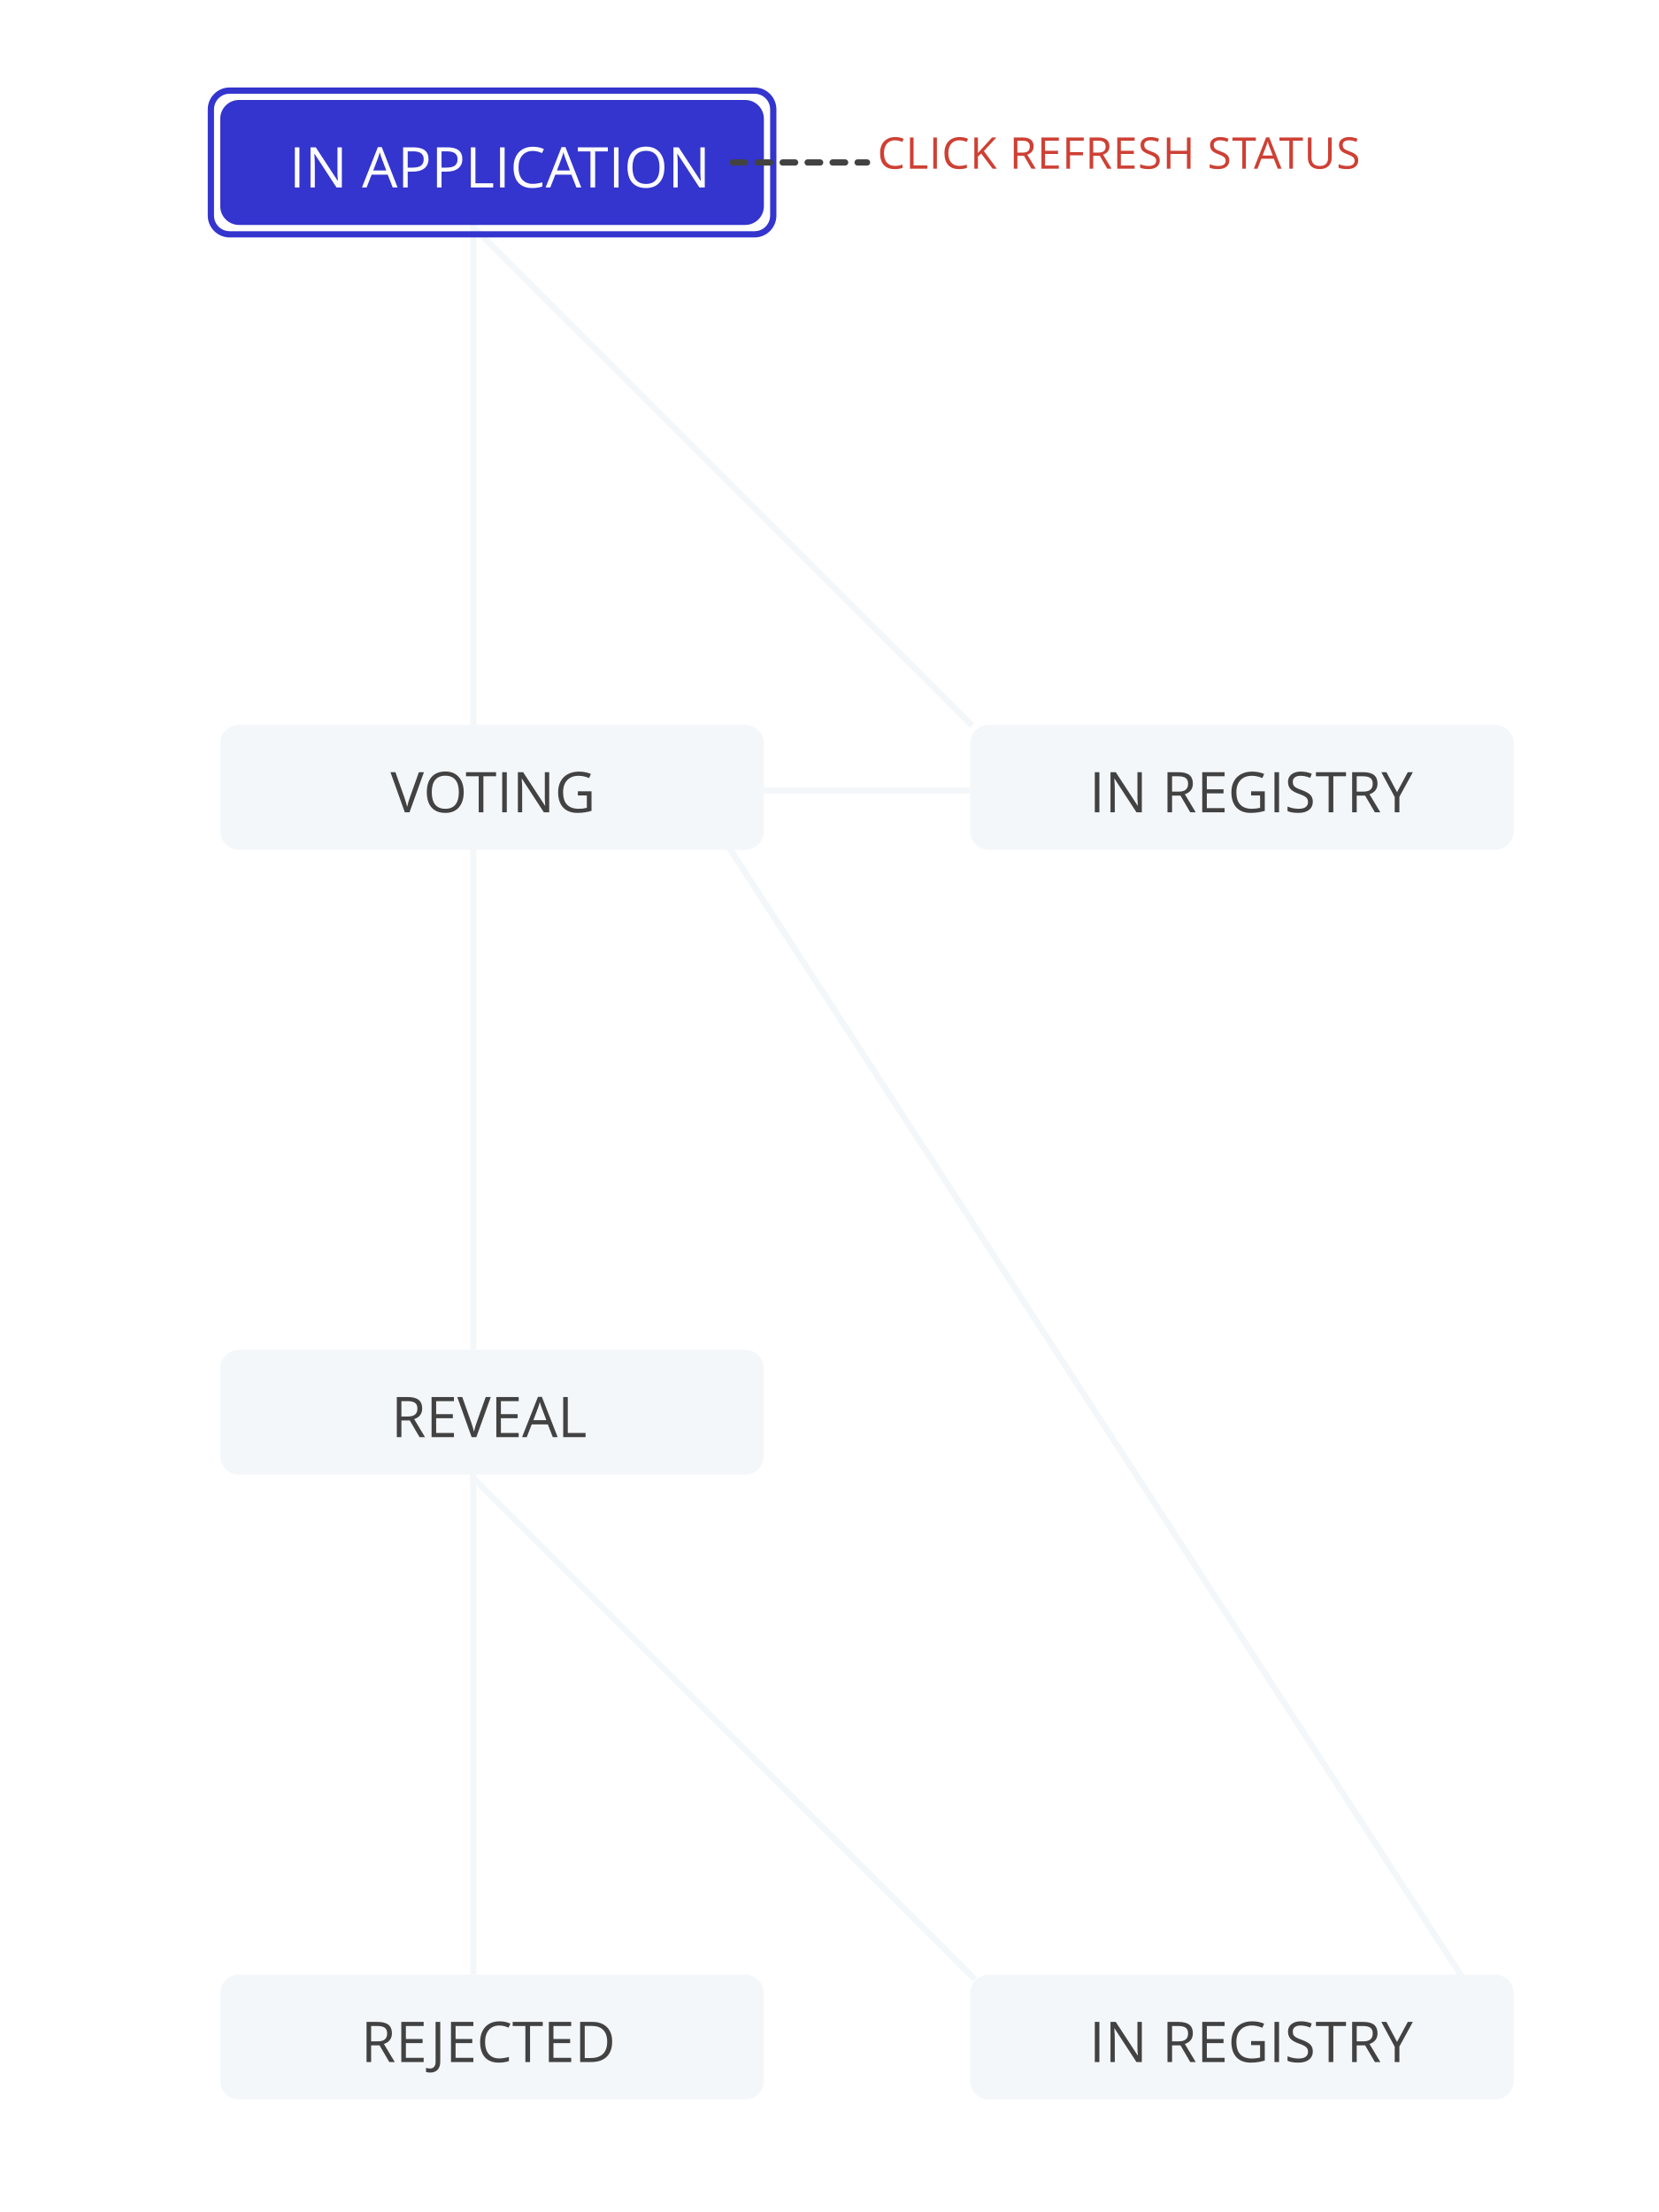
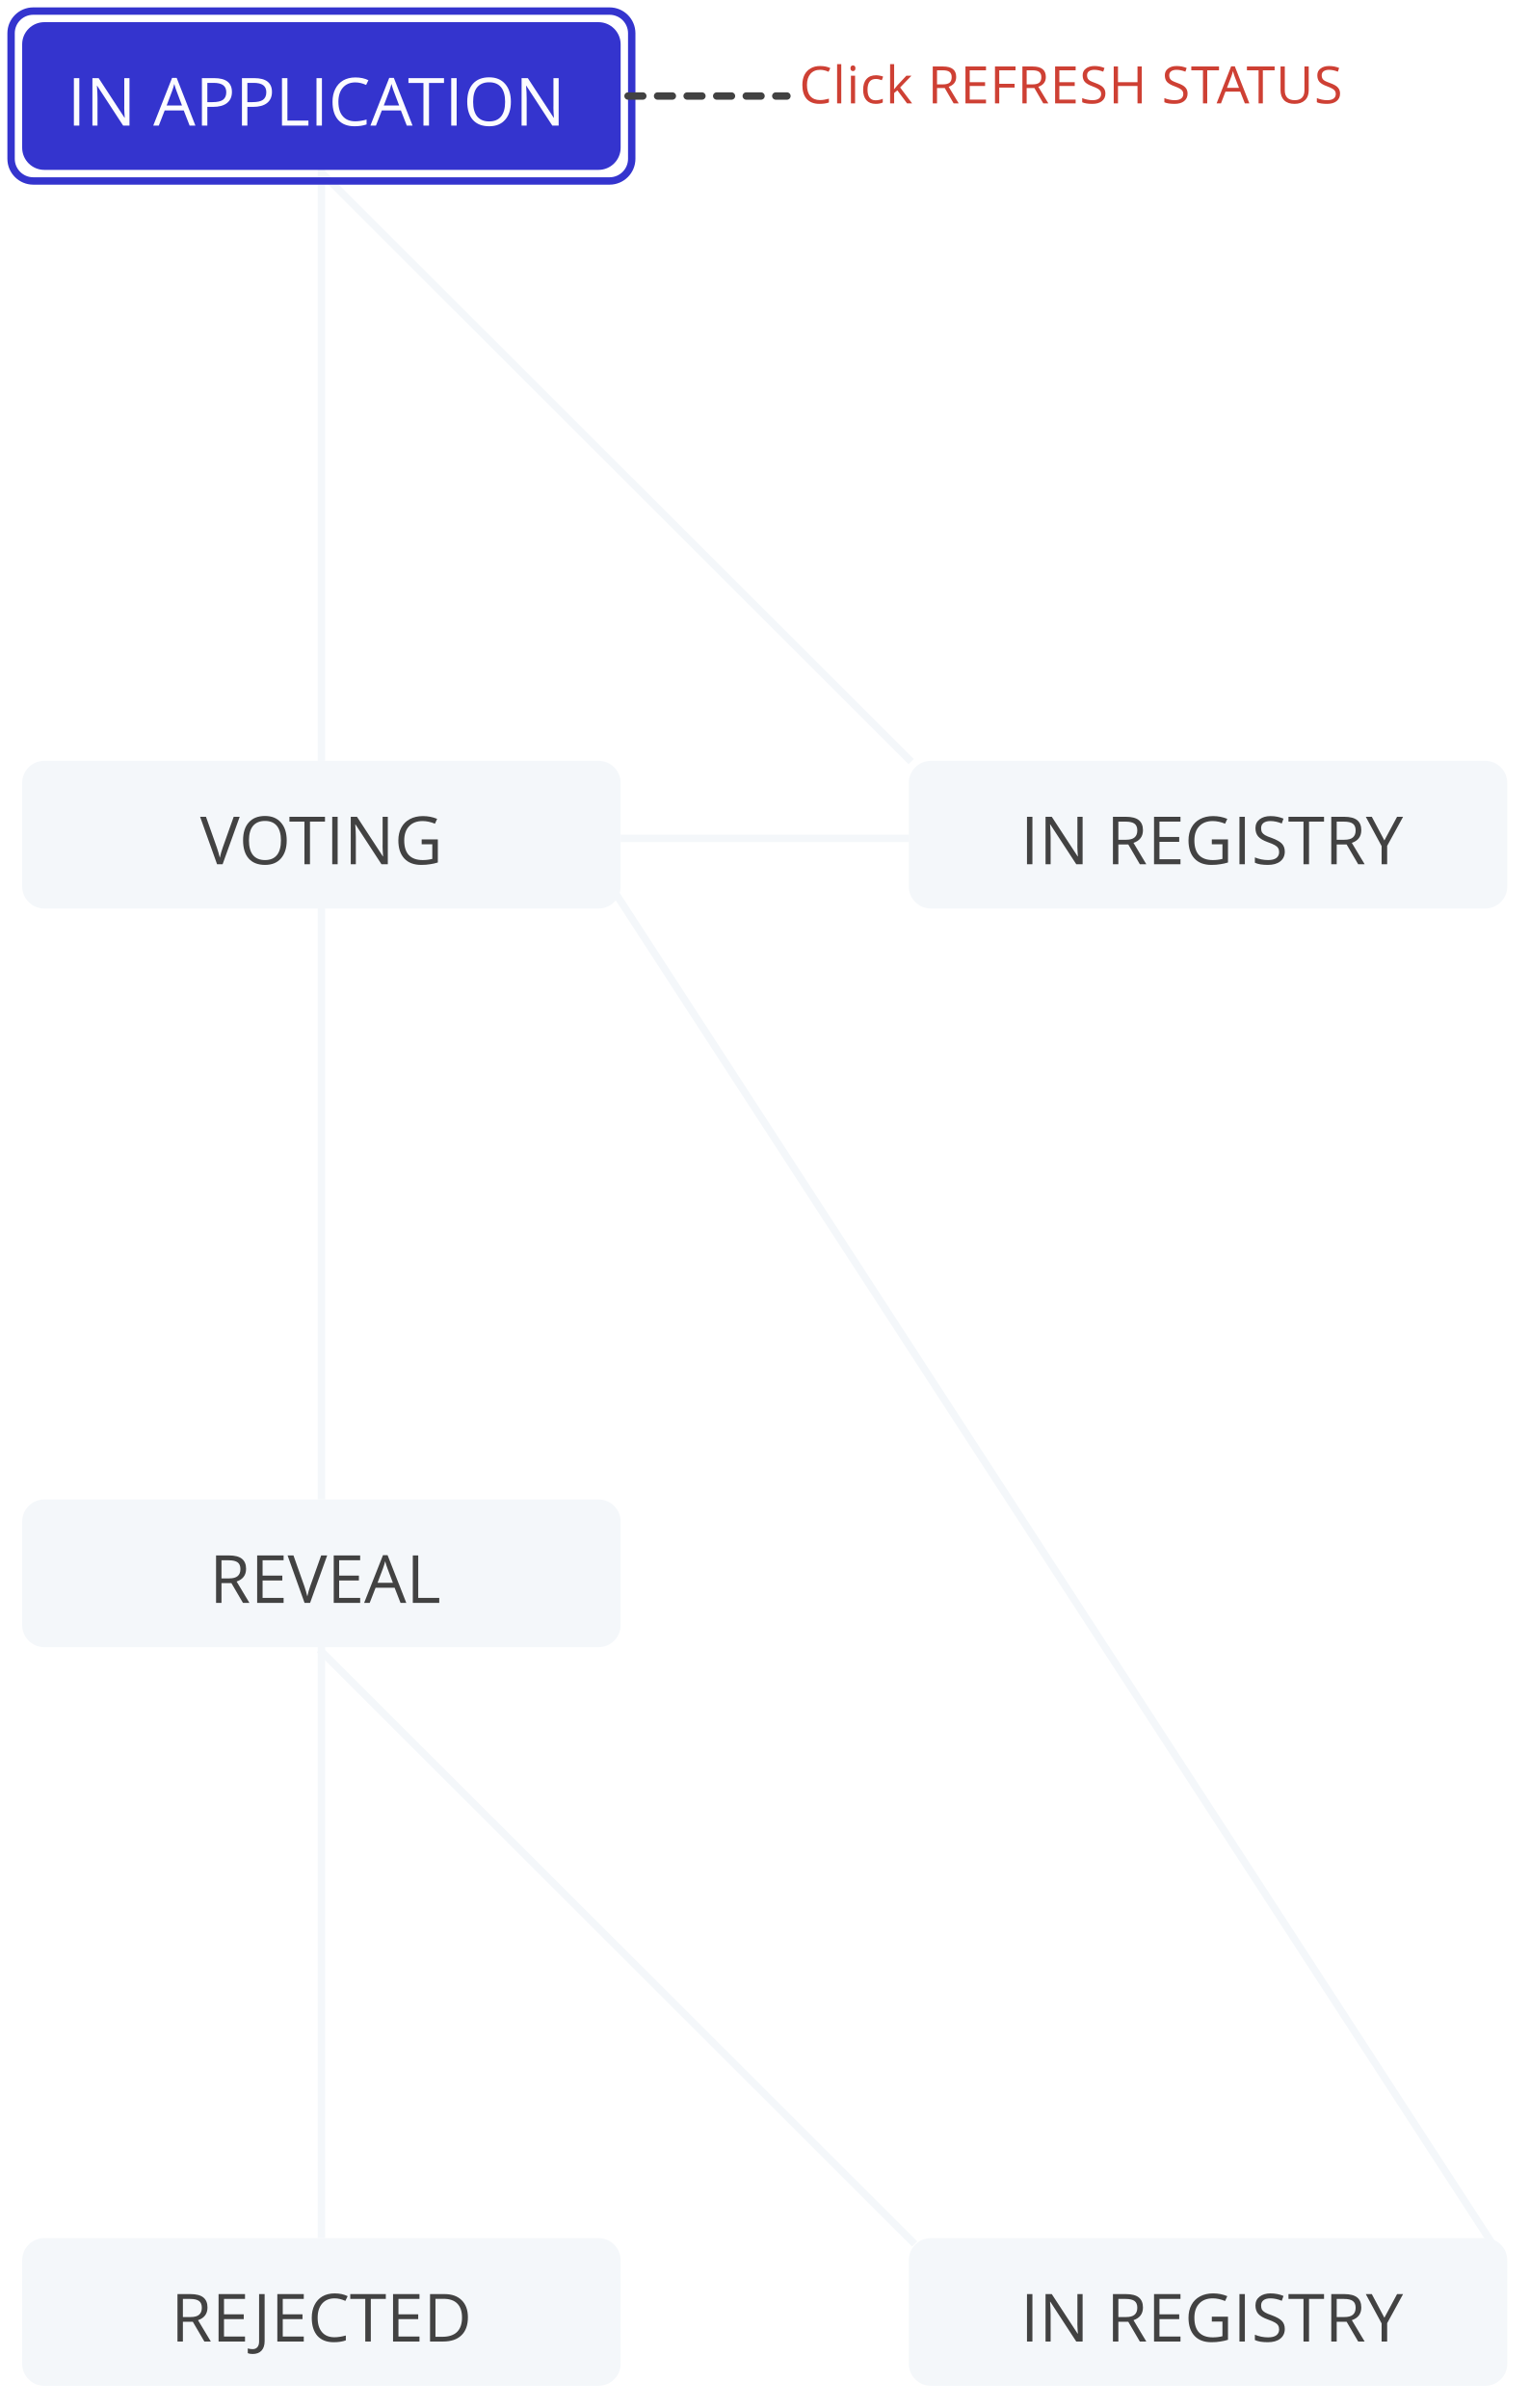
- <svg xmlns="http://www.w3.org/2000/svg" width="300px" height="400px" viewBox="0 0 231 354" version="1.1">
+ <svg xmlns="http://www.w3.org/2000/svg" width="207px" height="326px" viewBox="0 0 207 326" version="1.1">
  <defs />
-   <g id="Stage-Maps" stroke="none" stroke-width="1" fill="none" fill-rule="evenodd">
-     <g id="map_in_application_pending">
-       <path d="M58.5,35.5 L58.5,115.5" id="Line" stroke="#F4F7FA" stroke-linecap="square" />
-       <path d="M58.476,36.33 L138.319,116.103 L58.476,36.33 Z" id="Line" stroke="#F4F7FA" stroke-linecap="square" />
-       <path d="M98.492,220.12 L98.542,332.985" id="Line" stroke="#F4F7FA" stroke-linecap="square" transform="translate(98.51718, 276.5525) rotate(-45) translate(-98.51718, -276.5525) " />
-       <path d="M58.5,135.5 L58.5,215.5" id="Line" stroke="#F4F7FA" stroke-linecap="square" />
-       <path d="M58.5,235.5 L58.5,315.5" id="Line" stroke="#F4F7FA" stroke-linecap="square" />
-       <rect id="Rectangle-11" fill="#3434CE" x="18" y="16" width="87" height="20" rx="3" />
-       <rect id="Rectangle-11" stroke="#3434CE" x="16.5" y="14.5" width="90" height="23" rx="3" />
-       <text id="IN-APPLICATION" font-family="Open Sans, sans-serif" font-size="9" font-weight="500" fill="#FCFCFF">
-         <tspan x="29.042" y="30">IN APPLICATION</tspan>
+   <g id="map_in_application_pending" stroke="none" stroke-width="1" fill="none" fill-rule="evenodd">
+     <g id="Group" transform="translate(1, 1)">
+       <path d="M42.5,21.5 L42.5,101.5" id="Line" stroke="#F4F7FA" stroke-linecap="square" />
+       <path d="M42.476,22.33 L122.319,102.103 L42.476,22.33 Z" id="Line" stroke="#F4F7FA" stroke-linecap="square" />
+       <path d="M82.492,206.12 L82.542,318.985" id="Line" stroke="#F4F7FA" stroke-linecap="square" transform="translate(82.51718, 262.5525) rotate(-45) translate(-82.51718, -262.5525) " />
+       <path d="M42.5,121.5 L42.5,201.5" id="Line" stroke="#F4F7FA" stroke-linecap="square" />
+       <path d="M42.5,221.5 L42.5,301.5" id="Line" stroke="#F4F7FA" stroke-linecap="square" />
+       <rect id="Rectangle-11" fill="#3434CE" x="2" y="2" width="81" height="20" rx="3" />
+       <rect id="Rectangle-11" stroke="#3434CE" x="0.5" y="0.5" width="84" height="23" rx="3" />
+       <text id="In-Application" font-family="OpenSans-SemiBold, Open Sans" font-size="9" font-weight="500" fill="#FCFCFF">
+         <tspan x="8.11" y="16">IN APPLICATION</tspan>
      </text>
-       <rect id="Rectangle-11-Copy" fill="#F4F7FA" x="18" y="116" width="87" height="20" rx="3" />
-       <text id="VOTING" font-family="Open Sans, sans-serif" font-size="9" font-weight="normal" fill="#424242">
-         <tspan x="45.24" y="130">VOTING</tspan>
+       <rect id="Rectangle-11-Copy" fill="#F4F7FA" x="2" y="102" width="81" height="20" rx="3" />
+       <text id="Voting" font-family="OpenSans-Regular, Open Sans" font-size="9" font-weight="normal" fill="#424242">
+         <tspan x="26.082" y="116">VOTING</tspan>
      </text>
-       <rect id="Rectangle-11-Copy-2" fill="#F4F7FA" x="18" y="216" width="87" height="20" rx="3" />
-       <text id="REVEAL" font-family="Open Sans, sans-serif" font-size="9" font-weight="normal" fill="#424242">
-         <tspan x="45.364" y="230">REVEAL</tspan>
+       <rect id="Rectangle-11-Copy-2" fill="#F4F7FA" x="2" y="202" width="81" height="20" rx="3" />
+       <text id="Reveal" font-family="OpenSans-Regular, Open Sans" font-size="9" font-weight="normal" fill="#424242">
+         <tspan x="27.351" y="216">REVEAL</tspan>
      </text>
-       <rect id="Rectangle-11-Copy-3" fill="#F4F7FA" x="18" y="316" width="87" height="20" rx="3" />
-       <text id="REJECTED" font-family="Open Sans, sans-serif" font-size="9" font-weight="normal" fill="#424242">
-         <tspan x="40.518" y="330">REJECTED</tspan>
+       <rect id="Rectangle-11-Copy-3" fill="#F4F7FA" x="2" y="302" width="81" height="20" rx="3" />
+       <text id="Rejected" font-family="OpenSans-Regular, Open Sans" font-size="9" font-weight="normal" fill="#424242">
+         <tspan x="22.129" y="316">REJECTED</tspan>
      </text>
-       <rect id="Rectangle-11-Copy-5" fill="#F4F7FA" x="138" y="316" width="87" height="20" rx="3" />
-       <path d="M152.023,115.936 L163.46,335.06" id="Line" stroke="#F4F7FA" stroke-linecap="square" transform="translate(157.7414, 225.4982) rotate(-210) translate(-157.7414, -225.4982) " />
-       <text id="IN-REGISTRY" font-family="Open Sans, sans-serif" font-size="9" font-weight="normal" fill="#424242">
-         <tspan x="157.065" y="330">IN REGISTRY</tspan>
+       <rect id="Rectangle-11-Copy-5" fill="#F4F7FA" x="122" y="302" width="81" height="20" rx="3" />
+       <path d="M136.023,101.936 L147.46,321.06" id="Line" stroke="#F4F7FA" stroke-linecap="square" transform="translate(141.7414, 211.4982) rotate(-210) translate(-141.7414, -211.4982) " />
+       <text id="In-Registry" font-family="OpenSans-Regular, Open Sans" font-size="9" font-weight="normal" fill="#424242">
+         <tspan x="137.107" y="316">IN REGISTRY</tspan>
      </text>
-       <rect id="Rectangle-11-Copy-4" fill="#F4F7FA" x="138" y="116" width="87" height="20" rx="3" />
-       <text id="IN-REGISTRY" font-family="Open Sans, sans-serif" font-size="9" font-weight="normal" fill="#424242">
-         <tspan x="157.065" y="130">IN REGISTRY</tspan>
+       <rect id="Rectangle-11-Copy-4" fill="#F4F7FA" x="122" y="102" width="81" height="20" rx="3" />
+       <text id="In-Registry" font-family="OpenSans-Regular, Open Sans" font-size="9" font-weight="normal" fill="#424242">
+         <tspan x="137.107" y="116">IN REGISTRY</tspan>
      </text>
-       <path d="M100,26 L121.506,26" id="Line" stroke="#424242" stroke-linecap="round" stroke-linejoin="round" stroke-dasharray="2,2" />
-       <text id="CLICK-REFRESH-STATUS" font-family="Open Sans, sans-serif" font-size="7" font-weight="normal" line-spacing="10" letter-spacing="0.1" fill="#CE4034">
-         <tspan x="123.17" y="27" font-family="Open Sans, sans-serif" font-weight="500">CLICK REFRESH STATUS </tspan>
+       <path d="M84,12 L105.506,12" id="Line" stroke="#424242" stroke-linecap="round" stroke-linejoin="round" stroke-dasharray="2,2" />
+       <text id="Click-REFRESH-STATUS" font-family="OpenSans-Regular, Open Sans" font-size="7" font-weight="normal" line-spacing="10" letter-spacing="0.1" fill="#CE4034">
+         <tspan x="107.17" y="13">Click </tspan>
+         <tspan x="124.553" y="13" font-family="OpenSans-SemiBold, Open Sans" font-weight="500">REFRESH STATUS</tspan>
      </text>
-       <path d="M118.5,108.487 L118.5,146.5" id="Line" stroke="#F4F7FA" stroke-linecap="square" transform="translate(119, 127) rotate(-270) translate(-119, -127) " />
+       <path d="M102.5,94.487 L102.5,132.5" id="Line" stroke="#F4F7FA" stroke-linecap="square" transform="translate(103, 113) rotate(-270) translate(-103, -113) " />
    </g>
  </g>
</svg>
